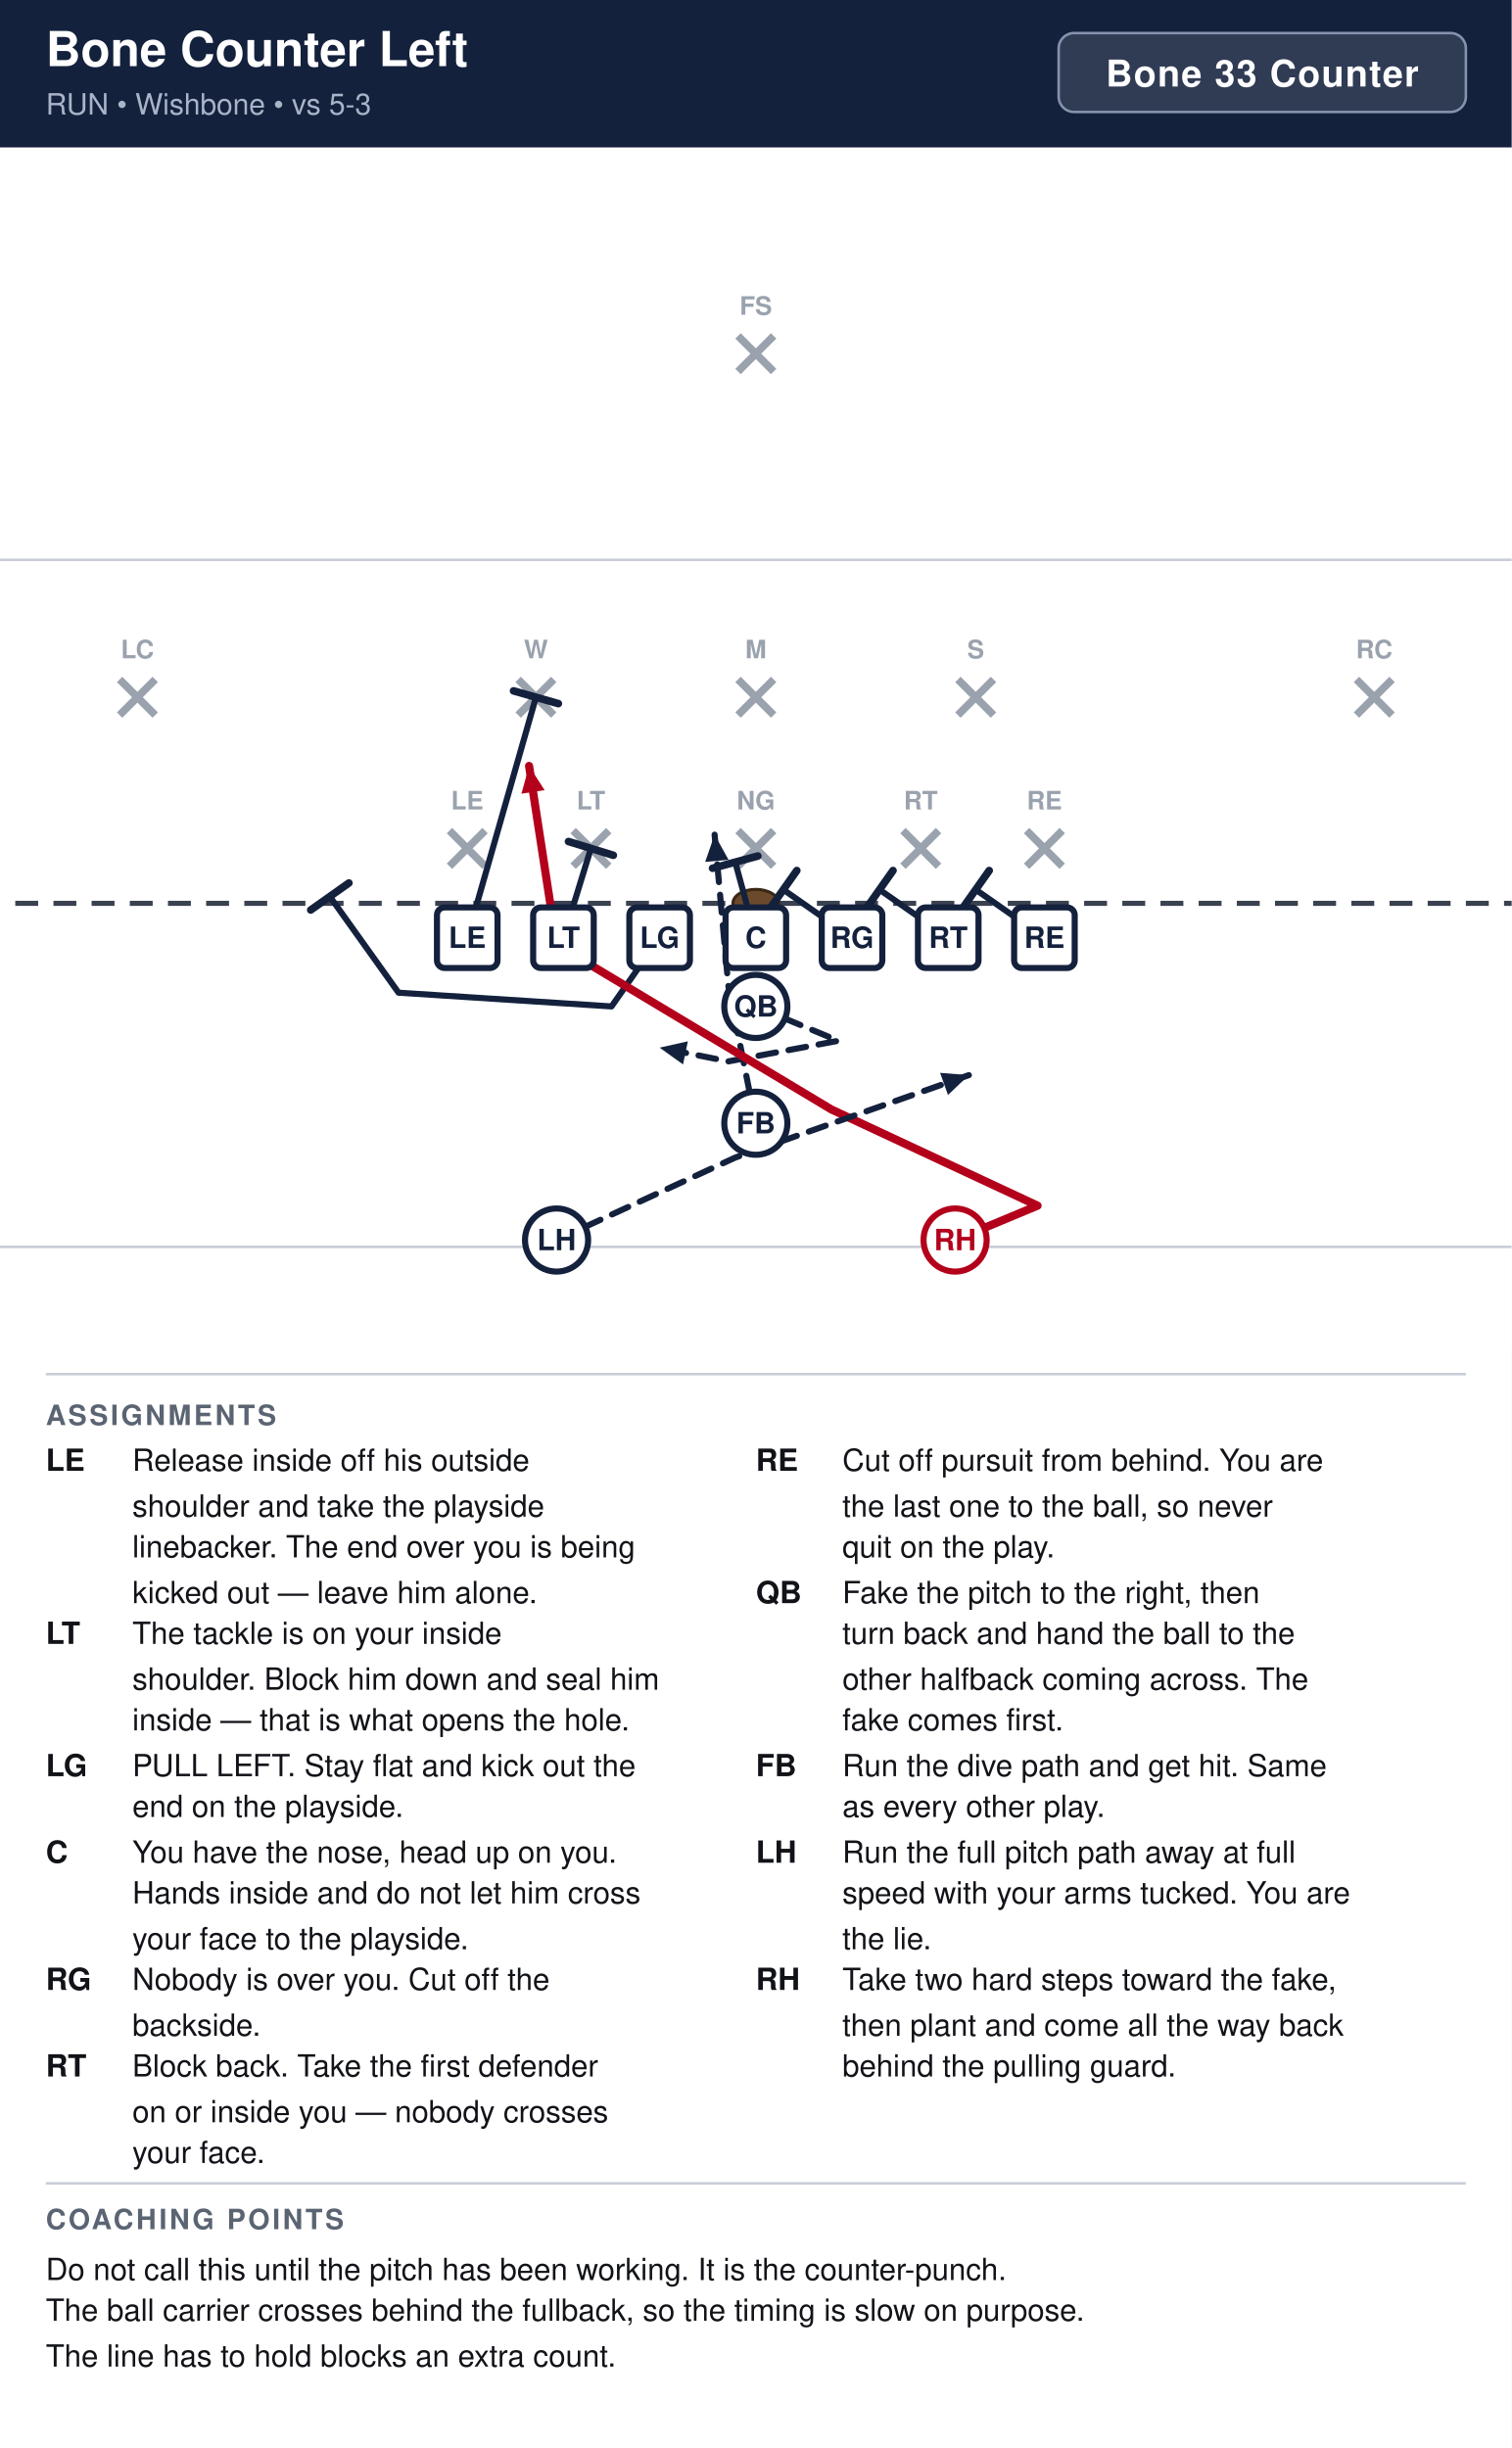
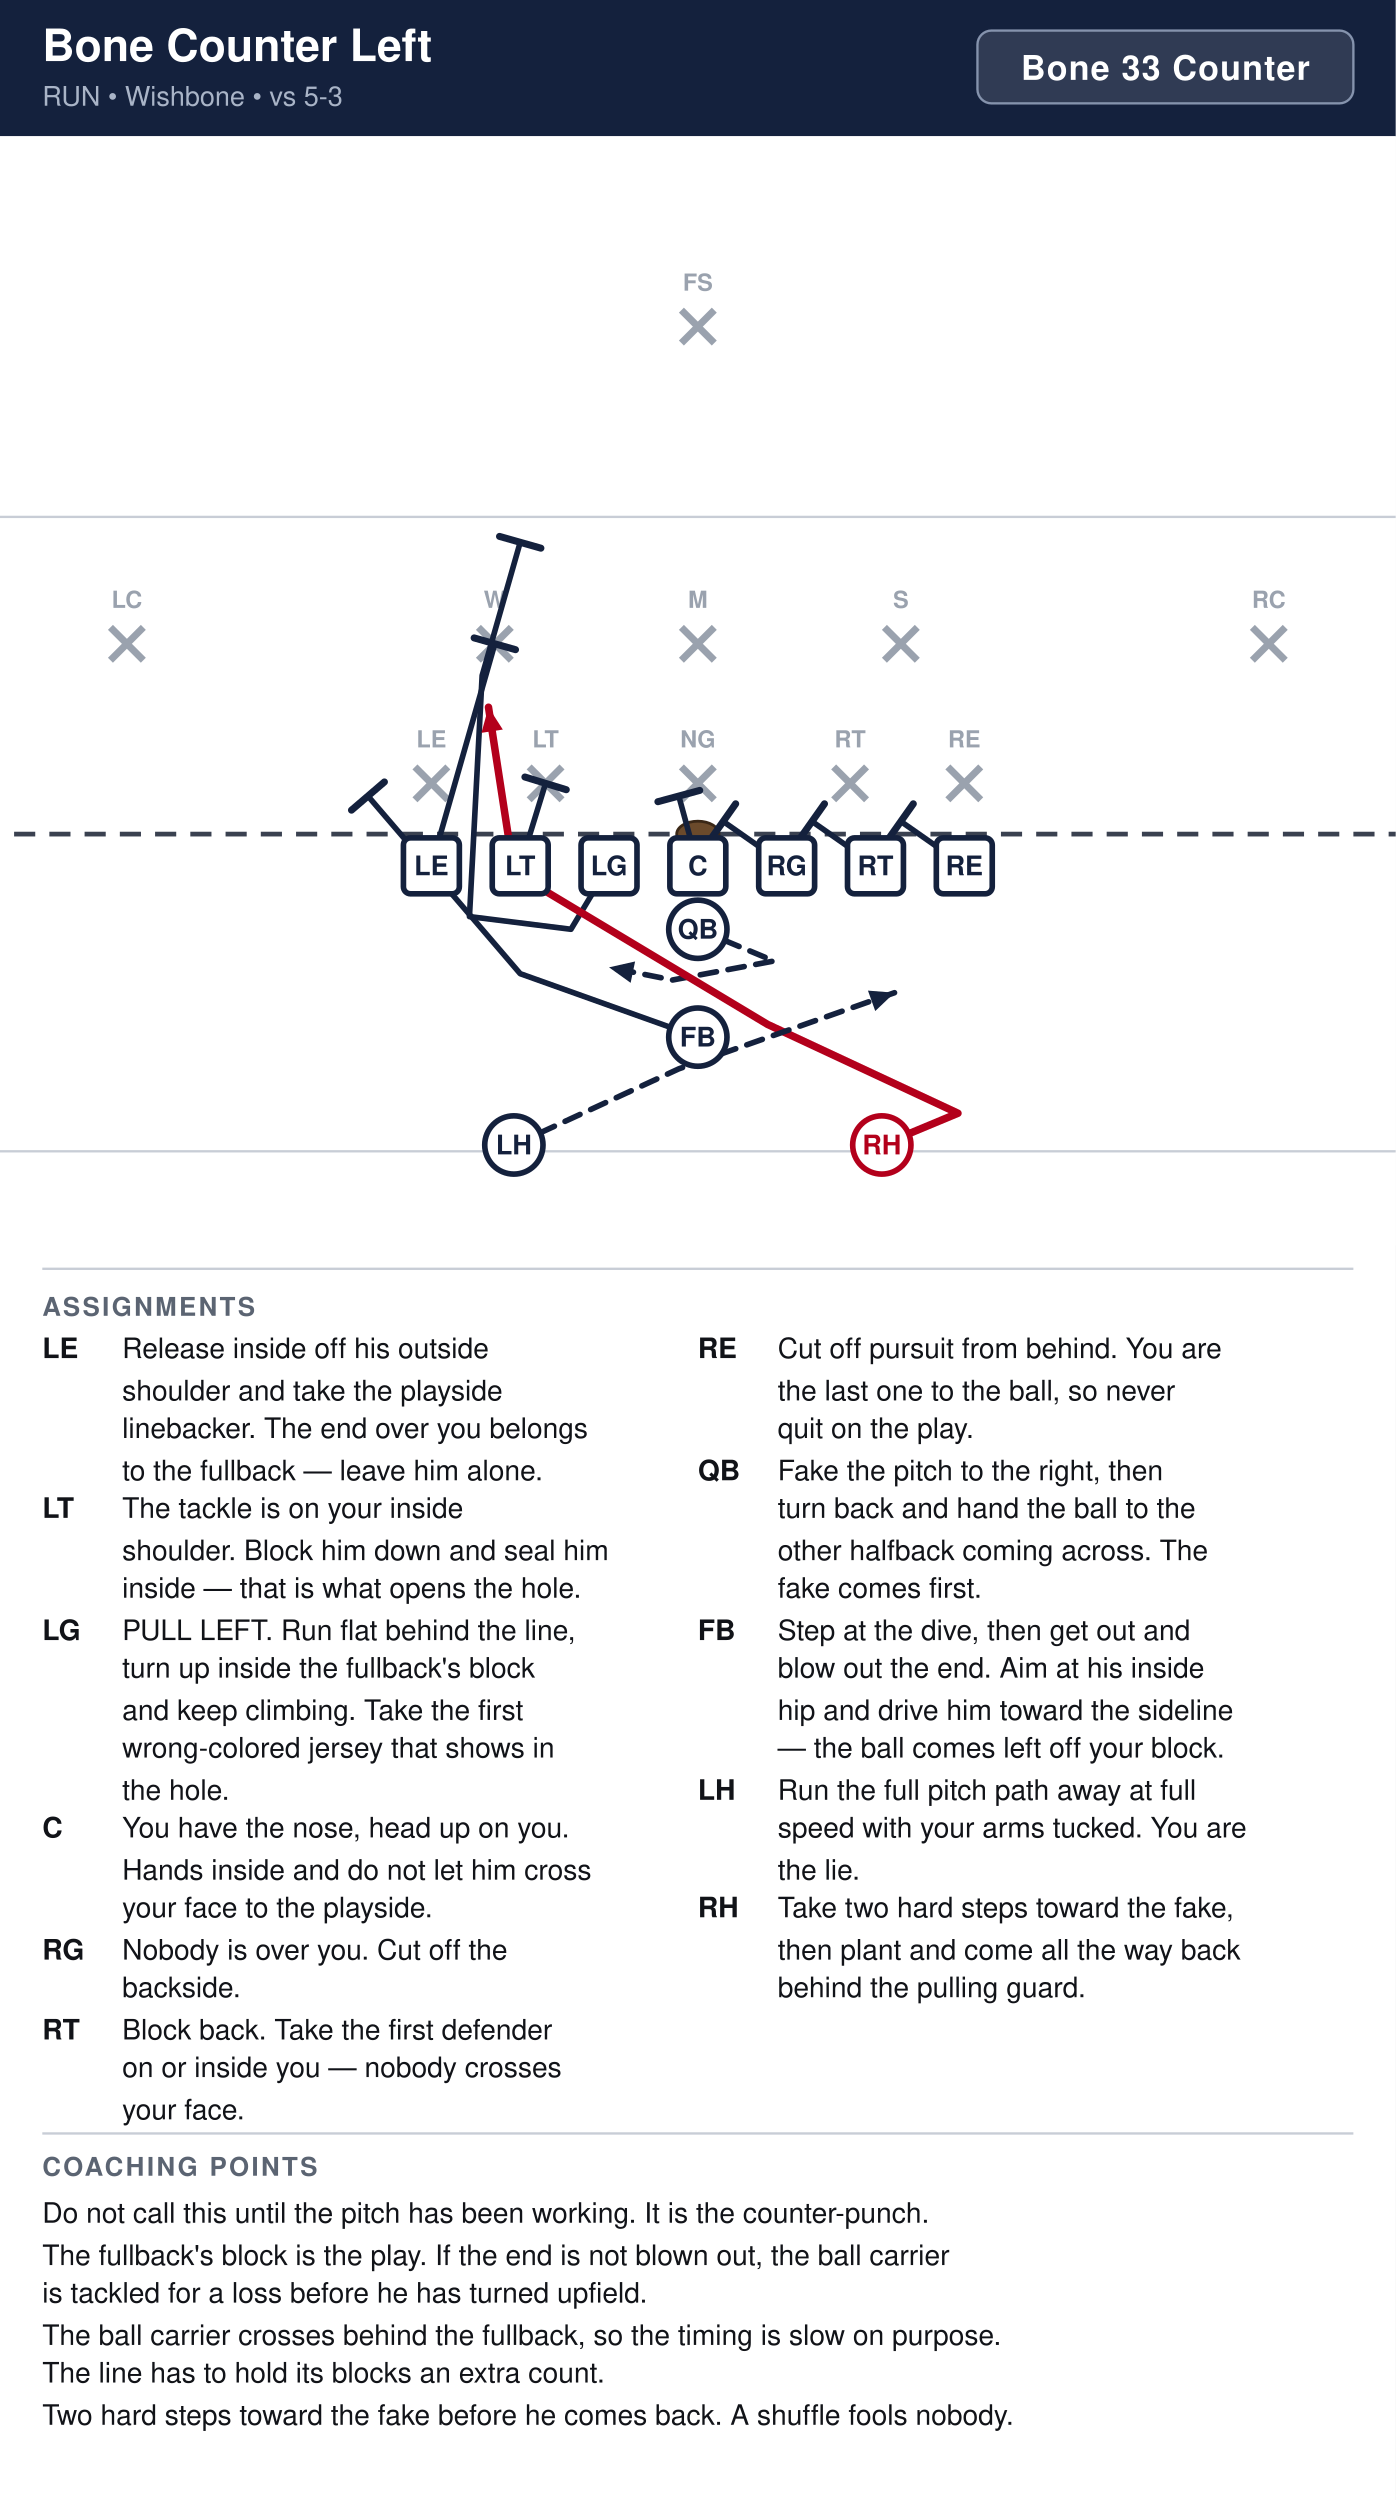
- <svg xmlns="http://www.w3.org/2000/svg" width="594" height="962" viewBox="0 0 594 962" font-family="Segoe UI, Helvetica, Arial, sans-serif">
+ <svg xmlns="http://www.w3.org/2000/svg" width="594" height="1064" viewBox="0 0 594 1064" font-family="Segoe UI, Helvetica, Arial, sans-serif">
  <rect width="100%" height="100%" fill="#ffffff" />
  <rect x="0" y="0" width="594" height="58" fill="#14213d" />
  <text x="18" y="26" font-size="19" font-weight="700" fill="#ffffff">Bone Counter Left</text>
  <text x="18" y="45" font-size="11.5" fill="#a9b4c7">RUN  •  Wishbone  •  vs 5-3</text>
  <rect x="416.0" y="13" width="160.0" height="31" rx="6" fill="#ffffff" fill-opacity="0.12" stroke="#8593ad" stroke-width="1" />
  <text x="496.0" y="34" text-anchor="middle" font-size="14.5" font-weight="700" fill="#ffffff" letter-spacing="0.5">Bone 33 Counter</text>
  <clipPath id="fieldclip">
    <rect x="0" y="58" width="594" height="472" />
  </clipPath>
  <g clip-path="url(#fieldclip)">
    <g transform="translate(-54.0,31.0)">
      <rect x="0" y="0" width="702" height="513" fill="#ffffff" />
      <line x1="0" y1="459.0" x2="702" y2="459.0" stroke="#c8cdd6" stroke-width="1" />
      <line x1="0" y1="189.0" x2="702" y2="189.0" stroke="#c8cdd6" stroke-width="1" />
      <line x1="0" y1="324.0" x2="702" y2="324.0" stroke="#3a4150" stroke-width="2" stroke-dasharray="9 6" />
      <ellipse cx="351.0" cy="324.0" rx="9" ry="5.5" fill="#6b4a2b" stroke="#3a2716" stroke-width="1.2" />
      <line x1="230.6" y1="295.4" x2="244.6" y2="309.4" stroke="#9aa2ae" stroke-width="3" />
      <line x1="244.6" y1="295.4" x2="230.6" y2="309.4" stroke="#9aa2ae" stroke-width="3" />
      <text x="237.6" y="287.1" text-anchor="middle" font-size="10" fill="#9aa2ae" font-weight="600">LE</text>
      <line x1="279.2" y1="295.4" x2="293.2" y2="309.4" stroke="#9aa2ae" stroke-width="3" />
      <line x1="293.2" y1="295.4" x2="279.2" y2="309.4" stroke="#9aa2ae" stroke-width="3" />
      <text x="286.2" y="287.1" text-anchor="middle" font-size="10" fill="#9aa2ae" font-weight="600">LT</text>
      <line x1="344.0" y1="295.4" x2="358.0" y2="309.4" stroke="#9aa2ae" stroke-width="3" />
      <line x1="358.0" y1="295.4" x2="344.0" y2="309.4" stroke="#9aa2ae" stroke-width="3" />
      <text x="351.0" y="287.1" text-anchor="middle" font-size="10" fill="#9aa2ae" font-weight="600">NG</text>
      <line x1="408.8" y1="295.4" x2="422.8" y2="309.4" stroke="#9aa2ae" stroke-width="3" />
      <line x1="422.8" y1="295.4" x2="408.8" y2="309.4" stroke="#9aa2ae" stroke-width="3" />
      <text x="415.8" y="287.1" text-anchor="middle" font-size="10" fill="#9aa2ae" font-weight="600">RT</text>
      <line x1="457.4" y1="295.4" x2="471.4" y2="309.4" stroke="#9aa2ae" stroke-width="3" />
      <line x1="471.4" y1="295.4" x2="457.4" y2="309.4" stroke="#9aa2ae" stroke-width="3" />
      <text x="464.4" y="287.1" text-anchor="middle" font-size="10" fill="#9aa2ae" font-weight="600">RE</text>
      <line x1="257.6" y1="236.0" x2="271.6" y2="250.0" stroke="#9aa2ae" stroke-width="3" />
      <line x1="271.6" y1="236.0" x2="257.6" y2="250.0" stroke="#9aa2ae" stroke-width="3" />
      <text x="264.6" y="227.7" text-anchor="middle" font-size="10" fill="#9aa2ae" font-weight="600">W</text>
      <line x1="344.0" y1="236.0" x2="358.0" y2="250.0" stroke="#9aa2ae" stroke-width="3" />
      <line x1="358.0" y1="236.0" x2="344.0" y2="250.0" stroke="#9aa2ae" stroke-width="3" />
      <text x="351.0" y="227.7" text-anchor="middle" font-size="10" fill="#9aa2ae" font-weight="600">M</text>
      <line x1="430.4" y1="236.0" x2="444.4" y2="250.0" stroke="#9aa2ae" stroke-width="3" />
      <line x1="444.4" y1="236.0" x2="430.4" y2="250.0" stroke="#9aa2ae" stroke-width="3" />
      <text x="437.4" y="227.7" text-anchor="middle" font-size="10" fill="#9aa2ae" font-weight="600">S</text>
      <line x1="101.0" y1="236.0" x2="115.0" y2="250.0" stroke="#9aa2ae" stroke-width="3" />
      <line x1="115.0" y1="236.0" x2="101.0" y2="250.0" stroke="#9aa2ae" stroke-width="3" />
      <text x="108.0" y="227.7" text-anchor="middle" font-size="10" fill="#9aa2ae" font-weight="600">LC</text>
      <line x1="587.0" y1="236.0" x2="601.0" y2="250.0" stroke="#9aa2ae" stroke-width="3" />
      <line x1="601.0" y1="236.0" x2="587.0" y2="250.0" stroke="#9aa2ae" stroke-width="3" />
      <text x="594.0" y="227.7" text-anchor="middle" font-size="10" fill="#9aa2ae" font-weight="600">RC</text>
      <line x1="344.0" y1="101.0" x2="358.0" y2="115.0" stroke="#9aa2ae" stroke-width="3" />
      <line x1="358.0" y1="101.0" x2="344.0" y2="115.0" stroke="#9aa2ae" stroke-width="3" />
      <text x="351.0" y="92.7" text-anchor="middle" font-size="10" fill="#9aa2ae" font-weight="600">FS</text>
      <path d="M464.4,337.5 L437.4,318.6" fill="none" stroke="#14213d" stroke-width="2.4" stroke-linecap="round" stroke-linejoin="round" />
      <line x1="432.1" y1="326.1" x2="442.7" y2="311.1" stroke="#14213d" stroke-width="3.0" stroke-linecap="round" />
      <path d="M426.6,337.5 L399.6,318.6" fill="none" stroke="#14213d" stroke-width="2.4" stroke-linecap="round" stroke-linejoin="round" />
      <line x1="394.3" y1="326.1" x2="404.9" y2="311.1" stroke="#14213d" stroke-width="3.0" stroke-linecap="round" />
      <path d="M388.8,337.5 L361.8,318.6" fill="none" stroke="#14213d" stroke-width="2.4" stroke-linecap="round" stroke-linejoin="round" />
      <line x1="356.5" y1="326.1" x2="367.1" y2="311.1" stroke="#14213d" stroke-width="3.0" stroke-linecap="round" />
      <path d="M351.0,337.5 L342.9,307.8" fill="none" stroke="#14213d" stroke-width="2.4" stroke-linecap="round" stroke-linejoin="round" />
      <line x1="334.0" y1="310.2" x2="351.8" y2="305.4" stroke="#14213d" stroke-width="3.0" stroke-linecap="round" />
-       <path d="M313.2,337.5 L294.3,364.5 L210.6,359.1 L183.6,321.3" fill="none" stroke="#14213d" stroke-width="2.4" stroke-linecap="round" stroke-linejoin="round" />
-       <line x1="176.1" y1="326.6" x2="191.1" y2="316.0" stroke="#14213d" stroke-width="3.0" stroke-linecap="round" />
+       <path d="M313.2,337.5 L297.0,364.5 L253.8,359.1 L259.2,256.5 L275.4,199.8" fill="none" stroke="#14213d" stroke-width="2.4" stroke-linecap="round" stroke-linejoin="round" />
+       <line x1="266.6" y1="197.3" x2="284.2" y2="202.3" stroke="#14213d" stroke-width="3.0" stroke-linecap="round" />
      <path d="M275.4,337.5 L286.2,302.4" fill="none" stroke="#14213d" stroke-width="2.4" stroke-linecap="round" stroke-linejoin="round" />
      <line x1="277.4" y1="299.7" x2="295.0" y2="305.1" stroke="#14213d" stroke-width="3.0" stroke-linecap="round" />
      <path d="M237.6,337.5 L264.6,243.0" fill="none" stroke="#14213d" stroke-width="2.4" stroke-linecap="round" stroke-linejoin="round" />
      <line x1="255.8" y1="240.5" x2="273.4" y2="245.5" stroke="#14213d" stroke-width="3.0" stroke-linecap="round" />
      <path d="M351.0,364.5 L383.4,378.0 L340.2,386.1 L313.2,380.7" fill="none" stroke="#14213d" stroke-width="2.4" stroke-linecap="round" stroke-linejoin="round" stroke-dasharray="7 5" />
      <polygon points="313.2,380.7 324.3,378.2 322.4,387.3" fill="#14213d" />
-       <path d="M351.0,410.4 L340.2,356.4 L334.8,297.0" fill="none" stroke="#14213d" stroke-width="2.4" stroke-linecap="round" stroke-linejoin="round" stroke-dasharray="7 5" />
-       <polygon points="334.8,297.0 340.3,306.9 331.1,307.7" fill="#14213d" />
+       <path d="M351.0,410.4 L275.4,383.4 L210.6,307.8" fill="none" stroke="#14213d" stroke-width="2.4" stroke-linecap="round" stroke-linejoin="round" />
+       <line x1="203.6" y1="313.8" x2="217.6" y2="301.8" stroke="#14213d" stroke-width="3.0" stroke-linecap="round" />
      <path d="M429.3,456.3 L461.7,442.8 L380.7,405.0 L272.7,340.2 L261.9,270.0" fill="none" stroke="#b3001b" stroke-width="3.2" stroke-linecap="round" stroke-linejoin="round" />
      <polygon points="261.9,270.0 268.0,279.5 258.9,280.9" fill="#b3001b" />
      <path d="M272.7,456.3 L342.9,423.9 L434.7,391.5" fill="none" stroke="#14213d" stroke-width="2.4" stroke-linecap="round" stroke-linejoin="round" stroke-dasharray="7 5" />
      <polygon points="434.7,391.5 426.5,399.3 423.4,390.6" fill="#14213d" />
      <rect x="225.7" y="325.6" width="23.8" height="23.8" rx="3" fill="#ffffff" stroke="#14213d" stroke-width="2.4" />
      <text x="237.6" y="341.5" text-anchor="middle" font-size="11.5" font-weight="700" fill="#14213d">LE</text>
      <rect x="263.5" y="325.6" width="23.8" height="23.8" rx="3" fill="#ffffff" stroke="#14213d" stroke-width="2.4" />
      <text x="275.4" y="341.5" text-anchor="middle" font-size="11.5" font-weight="700" fill="#14213d">LT</text>
      <rect x="301.3" y="325.6" width="23.8" height="23.8" rx="3" fill="#ffffff" stroke="#14213d" stroke-width="2.4" />
      <text x="313.2" y="341.5" text-anchor="middle" font-size="11.5" font-weight="700" fill="#14213d">LG</text>
      <rect x="339.1" y="325.6" width="23.8" height="23.8" rx="3" fill="#ffffff" stroke="#14213d" stroke-width="2.4" />
      <text x="351.0" y="341.5" text-anchor="middle" font-size="11.5" font-weight="700" fill="#14213d">C</text>
      <rect x="376.9" y="325.6" width="23.8" height="23.8" rx="3" fill="#ffffff" stroke="#14213d" stroke-width="2.4" />
      <text x="388.8" y="341.5" text-anchor="middle" font-size="11.5" font-weight="700" fill="#14213d">RG</text>
      <rect x="414.7" y="325.6" width="23.8" height="23.8" rx="3" fill="#ffffff" stroke="#14213d" stroke-width="2.4" />
      <text x="426.6" y="341.5" text-anchor="middle" font-size="11.5" font-weight="700" fill="#14213d">RT</text>
      <rect x="452.5" y="325.6" width="23.8" height="23.8" rx="3" fill="#ffffff" stroke="#14213d" stroke-width="2.4" />
      <text x="464.4" y="341.5" text-anchor="middle" font-size="11.5" font-weight="700" fill="#14213d">RE</text>
      <circle cx="351.0" cy="364.5" r="12.4" fill="#ffffff" stroke="#14213d" stroke-width="2.4" />
      <text x="351.0" y="368.5" text-anchor="middle" font-size="11.5" font-weight="700" fill="#14213d">QB</text>
      <circle cx="351.0" cy="410.4" r="12.4" fill="#ffffff" stroke="#14213d" stroke-width="2.4" />
      <text x="351.0" y="414.4" text-anchor="middle" font-size="11.5" font-weight="700" fill="#14213d">FB</text>
      <circle cx="272.7" cy="456.3" r="12.4" fill="#ffffff" stroke="#14213d" stroke-width="2.4" />
      <text x="272.7" y="460.3" text-anchor="middle" font-size="11.5" font-weight="700" fill="#14213d">LH</text>
      <circle cx="429.3" cy="456.3" r="12.4" fill="#ffffff" stroke="#b3001b" stroke-width="2.4" />
      <text x="429.3" y="460.3" text-anchor="middle" font-size="11.5" font-weight="700" fill="#b3001b">RH</text>
    </g>
  </g>
  <line x1="18" y1="540" x2="576" y2="540" stroke="#c8cdd6" stroke-width="1" />
  <text x="18" y="560" font-size="11" font-weight="700" fill="#5b6472" letter-spacing="1">ASSIGNMENTS</text>
  <text x="18" y="578" font-size="12" font-weight="700" fill="#111318">LE</text>
  <text x="52" y="578" font-size="12" fill="#111318">Release inside off his outside</text>
  <text x="52" y="596" font-size="12" fill="#111318">shoulder and take the playside</text>
-   <text x="52" y="612" font-size="12" fill="#111318">linebacker. The end over you is being</text>
-   <text x="52" y="630" font-size="12" fill="#111318">kicked out — leave him alone.</text>
+   <text x="52" y="612" font-size="12" fill="#111318">linebacker. The end over you belongs</text>
+   <text x="52" y="630" font-size="12" fill="#111318">to the fullback — leave him alone.</text>
  <text x="18" y="646" font-size="12" font-weight="700" fill="#111318">LT</text>
  <text x="52" y="646" font-size="12" fill="#111318">The tackle is on your inside</text>
  <text x="52" y="664" font-size="12" fill="#111318">shoulder. Block him down and seal him</text>
  <text x="52" y="680" font-size="12" fill="#111318">inside — that is what opens the hole.</text>
  <text x="18" y="698" font-size="12" font-weight="700" fill="#111318">LG</text>
-   <text x="52" y="698" font-size="12" fill="#111318">PULL LEFT. Stay flat and kick out the</text>
-   <text x="52" y="714" font-size="12" fill="#111318">end on the playside.</text>
-   <text x="18" y="732" font-size="12" font-weight="700" fill="#111318">C</text>
-   <text x="52" y="732" font-size="12" fill="#111318">You have the nose, head up on you.</text>
-   <text x="52" y="748" font-size="12" fill="#111318">Hands inside and do not let him cross</text>
-   <text x="52" y="766" font-size="12" fill="#111318">your face to the playside.</text>
-   <text x="18" y="782" font-size="12" font-weight="700" fill="#111318">RG</text>
-   <text x="52" y="782" font-size="12" fill="#111318">Nobody is over you. Cut off the</text>
-   <text x="52" y="800" font-size="12" fill="#111318">backside.</text>
-   <text x="18" y="816" font-size="12" font-weight="700" fill="#111318">RT</text>
-   <text x="52" y="816" font-size="12" fill="#111318">Block back. Take the first defender</text>
-   <text x="52" y="834" font-size="12" fill="#111318">on or inside you — nobody crosses</text>
-   <text x="52" y="850" font-size="12" fill="#111318">your face.</text>
+   <text x="52" y="698" font-size="12" fill="#111318">PULL LEFT. Run flat behind the line,</text>
+   <text x="52" y="714" font-size="12" fill="#111318">turn up inside the fullback's block</text>
+   <text x="52" y="732" font-size="12" fill="#111318">and keep climbing. Take the first</text>
+   <text x="52" y="748" font-size="12" fill="#111318">wrong-colored jersey that shows in</text>
+   <text x="52" y="766" font-size="12" fill="#111318">the hole.</text>
+   <text x="18" y="782" font-size="12" font-weight="700" fill="#111318">C</text>
+   <text x="52" y="782" font-size="12" fill="#111318">You have the nose, head up on you.</text>
+   <text x="52" y="800" font-size="12" fill="#111318">Hands inside and do not let him cross</text>
+   <text x="52" y="816" font-size="12" fill="#111318">your face to the playside.</text>
+   <text x="18" y="834" font-size="12" font-weight="700" fill="#111318">RG</text>
+   <text x="52" y="834" font-size="12" fill="#111318">Nobody is over you. Cut off the</text>
+   <text x="52" y="850" font-size="12" fill="#111318">backside.</text>
+   <text x="18" y="868" font-size="12" font-weight="700" fill="#111318">RT</text>
+   <text x="52" y="868" font-size="12" fill="#111318">Block back. Take the first defender</text>
+   <text x="52" y="884" font-size="12" fill="#111318">on or inside you — nobody crosses</text>
+   <text x="52" y="902" font-size="12" fill="#111318">your face.</text>
  <text x="297" y="578" font-size="12" font-weight="700" fill="#111318">RE</text>
  <text x="331" y="578" font-size="12" fill="#111318">Cut off pursuit from behind. You are</text>
  <text x="331" y="596" font-size="12" fill="#111318">the last one to the ball, so never</text>
  <text x="331" y="612" font-size="12" fill="#111318">quit on the play.</text>
  <text x="297" y="630" font-size="12" font-weight="700" fill="#111318">QB</text>
  <text x="331" y="630" font-size="12" fill="#111318">Fake the pitch to the right, then</text>
  <text x="331" y="646" font-size="12" fill="#111318">turn back and hand the ball to the</text>
  <text x="331" y="664" font-size="12" fill="#111318">other halfback coming across. The</text>
  <text x="331" y="680" font-size="12" fill="#111318">fake comes first.</text>
  <text x="297" y="698" font-size="12" font-weight="700" fill="#111318">FB</text>
-   <text x="331" y="698" font-size="12" fill="#111318">Run the dive path and get hit. Same</text>
-   <text x="331" y="714" font-size="12" fill="#111318">as every other play.</text>
-   <text x="297" y="732" font-size="12" font-weight="700" fill="#111318">LH</text>
-   <text x="331" y="732" font-size="12" fill="#111318">Run the full pitch path away at full</text>
-   <text x="331" y="748" font-size="12" fill="#111318">speed with your arms tucked. You are</text>
-   <text x="331" y="766" font-size="12" fill="#111318">the lie.</text>
-   <text x="297" y="782" font-size="12" font-weight="700" fill="#111318">RH</text>
-   <text x="331" y="782" font-size="12" fill="#111318">Take two hard steps toward the fake,</text>
-   <text x="331" y="800" font-size="12" fill="#111318">then plant and come all the way back</text>
-   <text x="331" y="816" font-size="12" fill="#111318">behind the pulling guard.</text>
-   <line x1="18" y1="858" x2="576" y2="858" stroke="#c8cdd6" stroke-width="1" />
-   <text x="18" y="876" font-size="11" font-weight="700" fill="#5b6472" letter-spacing="1">COACHING POINTS</text>
-   <text x="18" y="896" font-size="12" fill="#111318">Do not call this until the pitch has been working. It is the counter-punch.</text>
-   <text x="18" y="912" font-size="12" fill="#111318">The ball carrier crosses behind the fullback, so the timing is slow on purpose.</text>
-   <text x="18" y="930" font-size="12" fill="#111318">The line has to hold blocks an extra count.</text>
+   <text x="331" y="698" font-size="12" fill="#111318">Step at the dive, then get out and</text>
+   <text x="331" y="714" font-size="12" fill="#111318">blow out the end. Aim at his inside</text>
+   <text x="331" y="732" font-size="12" fill="#111318">hip and drive him toward the sideline</text>
+   <text x="331" y="748" font-size="12" fill="#111318">— the ball comes left off your block.</text>
+   <text x="297" y="766" font-size="12" font-weight="700" fill="#111318">LH</text>
+   <text x="331" y="766" font-size="12" fill="#111318">Run the full pitch path away at full</text>
+   <text x="331" y="782" font-size="12" fill="#111318">speed with your arms tucked. You are</text>
+   <text x="331" y="800" font-size="12" fill="#111318">the lie.</text>
+   <text x="297" y="816" font-size="12" font-weight="700" fill="#111318">RH</text>
+   <text x="331" y="816" font-size="12" fill="#111318">Take two hard steps toward the fake,</text>
+   <text x="331" y="834" font-size="12" fill="#111318">then plant and come all the way back</text>
+   <text x="331" y="850" font-size="12" fill="#111318">behind the pulling guard.</text>
+   <line x1="18" y1="908" x2="576" y2="908" stroke="#c8cdd6" stroke-width="1" />
+   <text x="18" y="926" font-size="11" font-weight="700" fill="#5b6472" letter-spacing="1">COACHING POINTS</text>
+   <text x="18" y="946" font-size="12" fill="#111318">Do not call this until the pitch has been working. It is the counter-punch.</text>
+   <text x="18" y="964" font-size="12" fill="#111318">The fullback's block is the play. If the end is not blown out, the ball carrier</text>
+   <text x="18" y="980" font-size="12" fill="#111318">is tackled for a loss before he has turned upfield.</text>
+   <text x="18" y="998" font-size="12" fill="#111318">The ball carrier crosses behind the fullback, so the timing is slow on purpose.</text>
+   <text x="18" y="1014" font-size="12" fill="#111318">The line has to hold its blocks an extra count.</text>
+   <text x="18" y="1032" font-size="12" fill="#111318">Two hard steps toward the fake before he comes back. A shuffle fools nobody.</text>
</svg>
